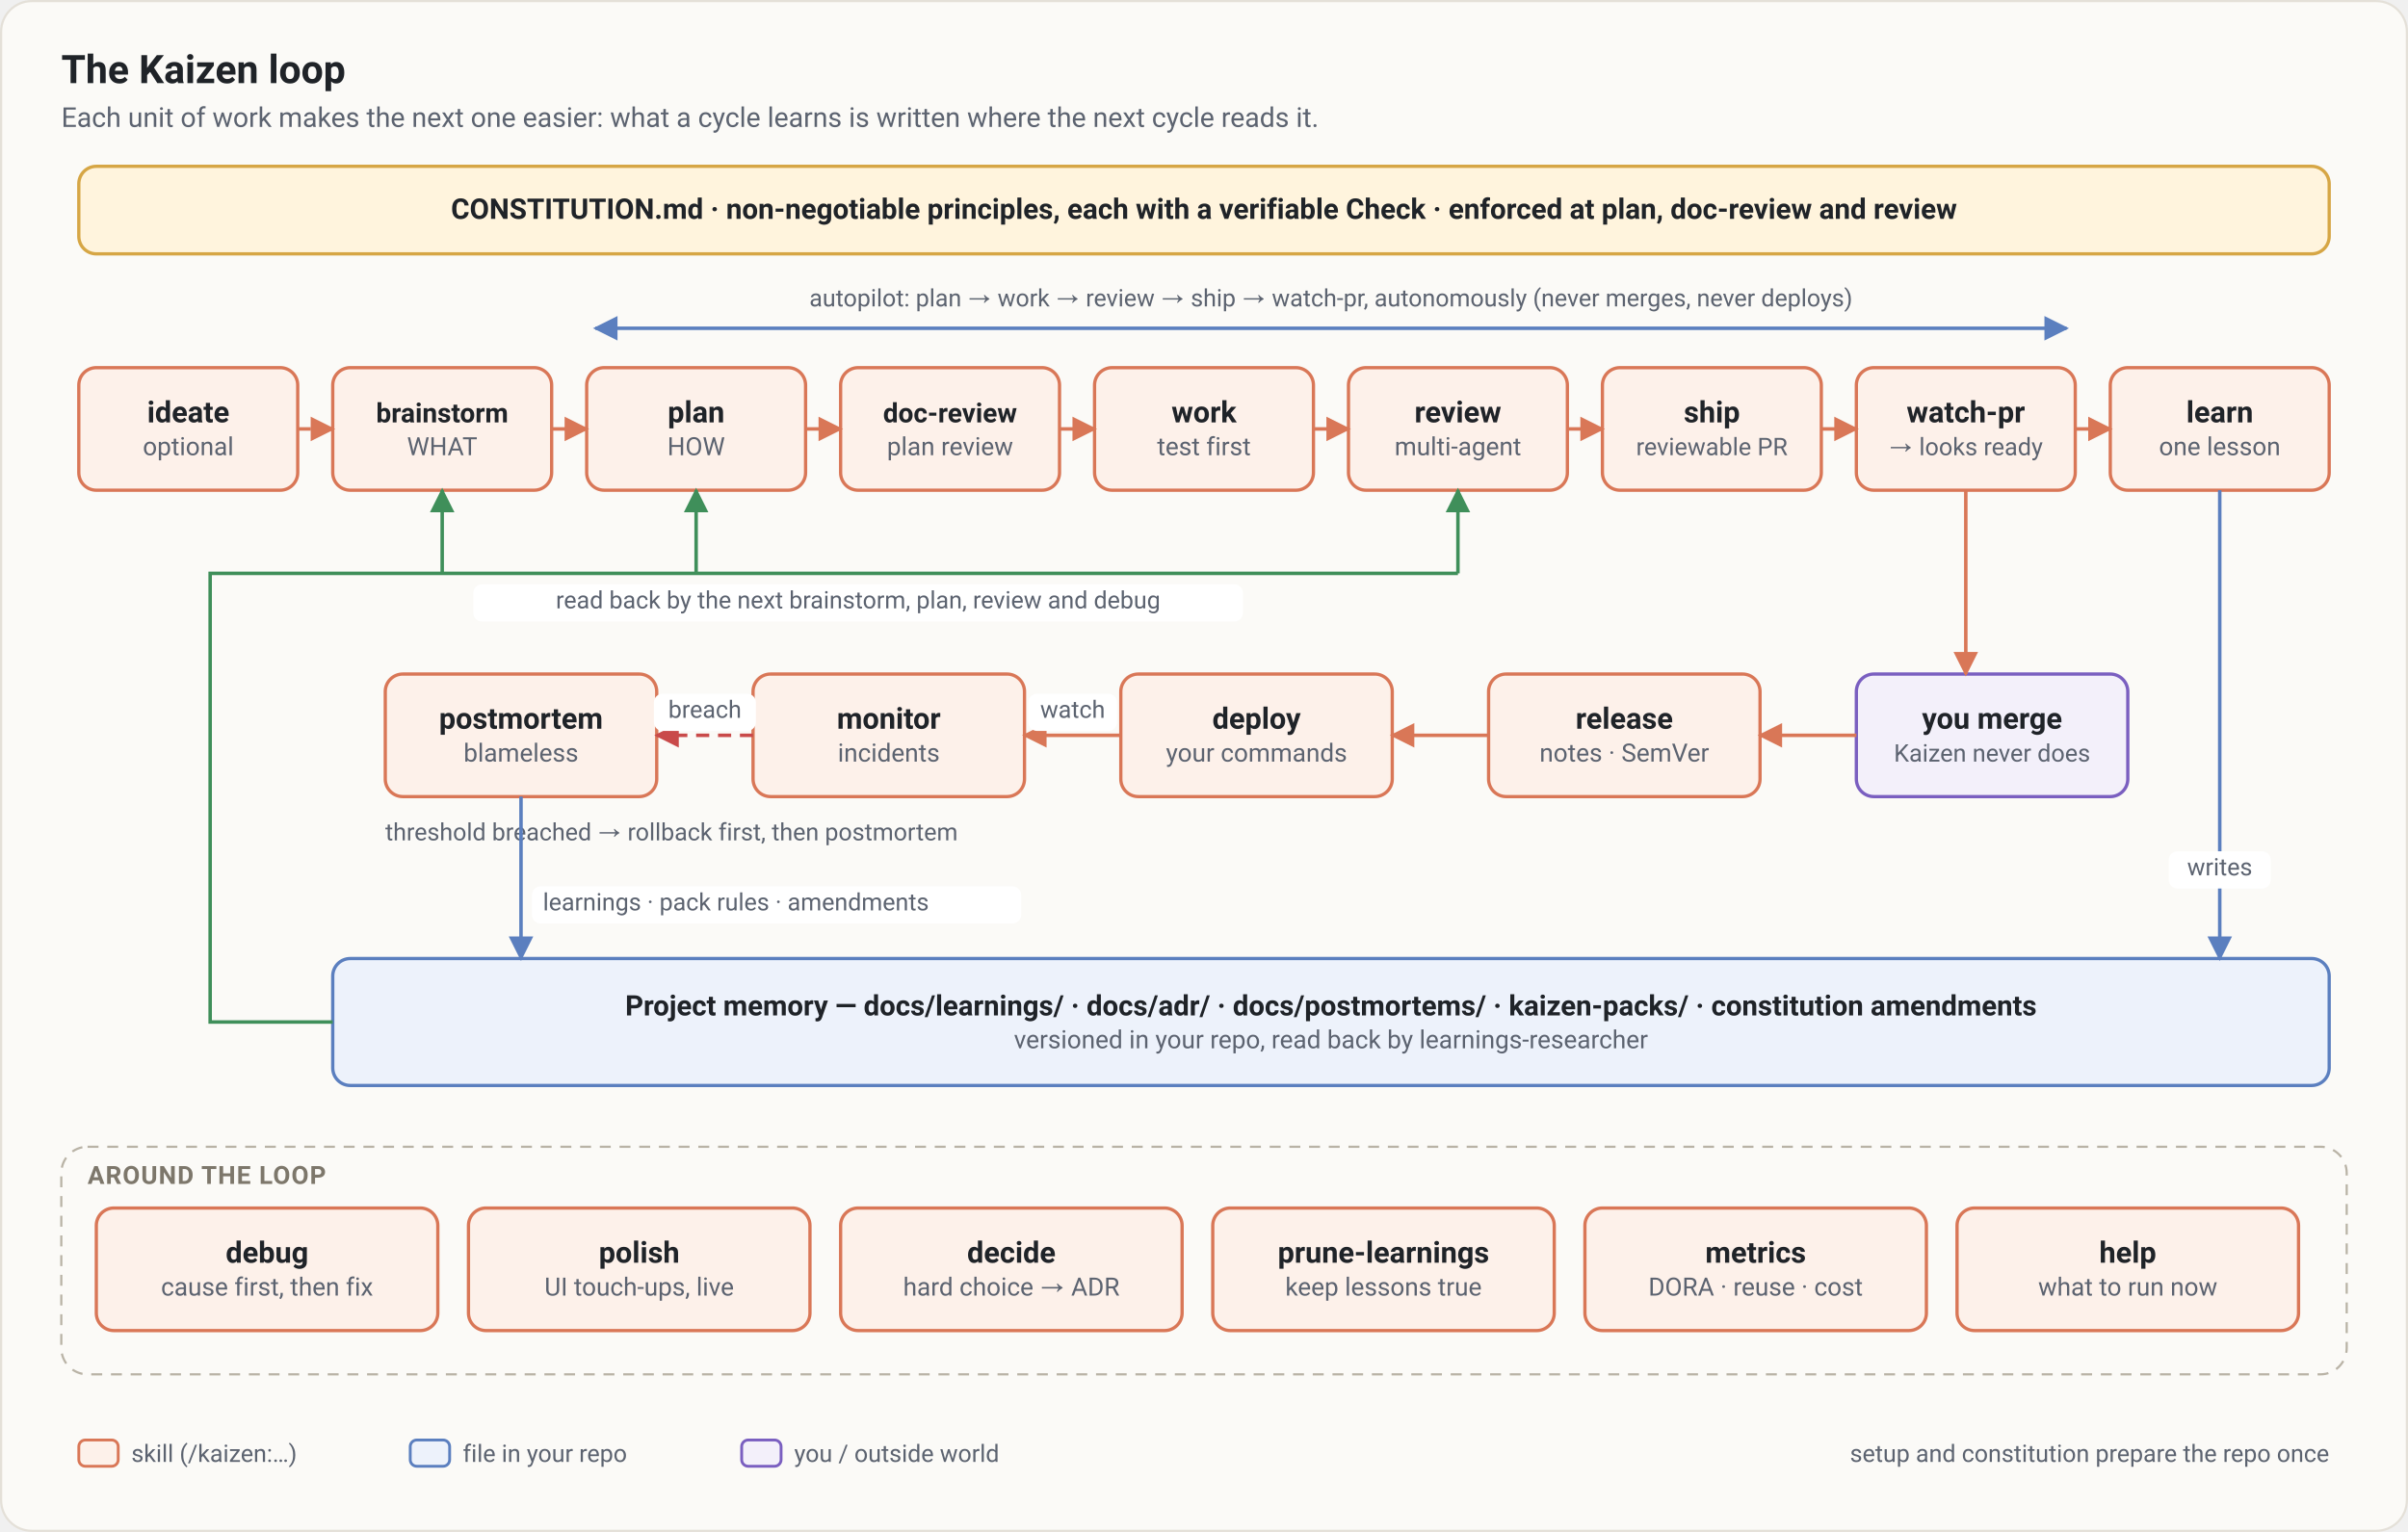
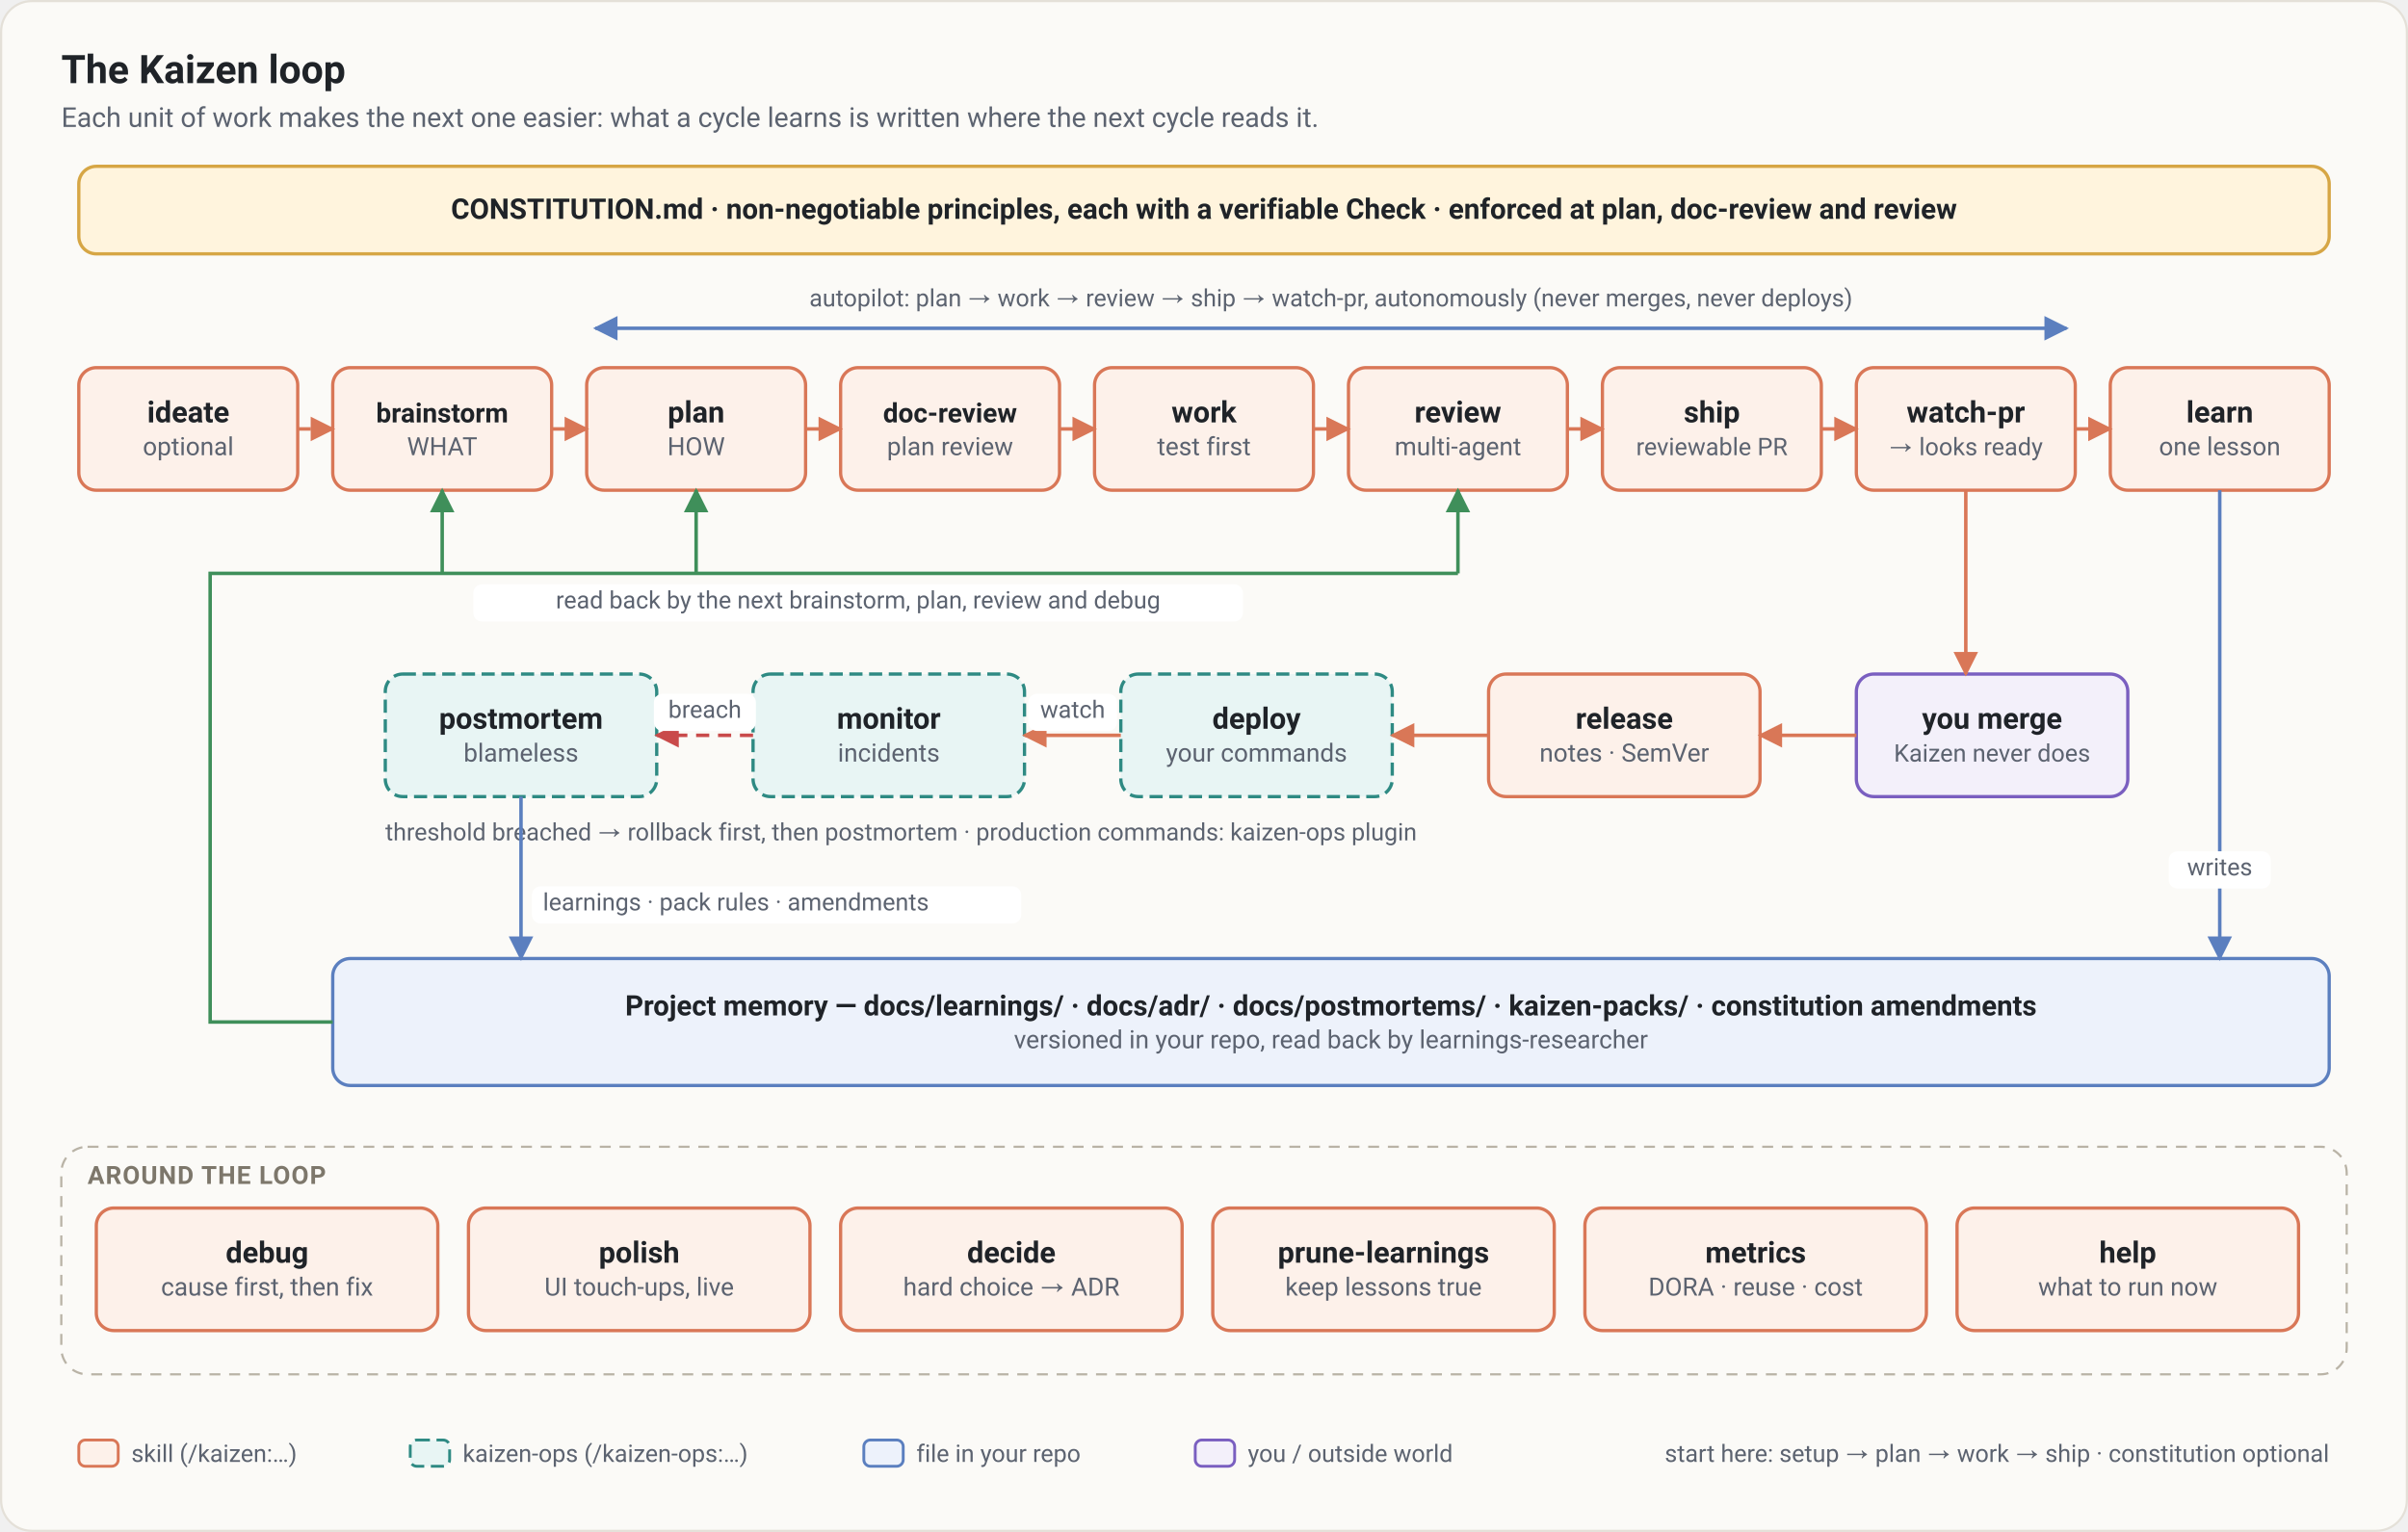
<svg xmlns="http://www.w3.org/2000/svg" width="1100" height="700" viewBox="0 0 1100 700" role="img" aria-labelledby="t d">
  <style>
  .bg { fill: #fbfaf7; stroke: #e4e0d8; }
  text { font-family: ui-sans-serif, system-ui, -apple-system, "Segoe UI", Roboto, Helvetica, Arial, sans-serif; fill: #1f2328; }
  .title { font-size: 18px; font-weight: 700; }
  .desc { font-size: 12.5px; fill: #5c6370; }
  .label { font-size: 13.5px; font-weight: 600; }
  .t12 { font-size: 12px; }
  .sub { font-size: 11.5px; fill: #5c6370; }
  .small { font-size: 11px; fill: #5c6370; }
  .edge { font-size: 11px; fill: #5c6370; }
  .mono { font-family: ui-monospace, SFMono-Regular, Menlo, Consolas, monospace; }
  .skill { fill: #fdf1ea; stroke: #d97757; }
+   .ops { fill: #e8f5f4; stroke: #2e8a83; stroke-dasharray: 6 3; }
  .artifact { fill: #edf2fb; stroke: #5b7fbf; }
  .gate { fill: #fdeeee; stroke: #c94a4a; }
  .agent { fill: #ecf6ef; stroke: #3f8f5a; }
  .outside { fill: #f3f0fa; stroke: #7a5fc0; }
  .state { fill: #fff8e1; stroke: #b8901c; }
  .plain { fill: #ffffff; stroke: #c9c4ba; }
  .region { fill: none; stroke: #b9b3a6; stroke-dasharray: 5 4; }
  .regionlabel { font-size: 11.5px; font-weight: 600; fill: #7d776b; letter-spacing: .04em; }
  .band { fill: #fff4dd; stroke: #d6a645; }
  .line { fill: none; stroke: #6e7681; stroke-width: 1.6; }
  .line.accent { stroke: #d97757; }
  .line.bad { stroke: #c94a4a; }
  .line.ok { stroke: #3f8f5a; }
  .line.blue { stroke: #5b7fbf; }
  .dashed { stroke-dasharray: 6 4; }
  .head { fill: #6e7681; }
  .head.accent { fill: #d97757; }
  .head.bad { fill: #c94a4a; }
  .head.ok { fill: #3f8f5a; }
  .head.blue { fill: #5b7fbf; }
  .pill { fill: #ffffff; stroke: none; }
  @media (prefers-color-scheme: dark) {
    .bg { fill: #161b22; stroke: #30363d; }
    text { fill: #e6edf3; }
    .desc, .sub, .small, .edge { fill: #9aa4b0; }
    .skill { fill: #3a2419; stroke: #e08b6c; }
+     .ops { fill: #15302e; stroke: #4fb8ae; }
    .artifact { fill: #1b2638; stroke: #7c9fd8; }
    .gate { fill: #3a1d1f; stroke: #e06c6c; }
    .agent { fill: #18301f; stroke: #5fb07a; }
    .outside { fill: #271f3d; stroke: #a08ae0; }
    .state { fill: #33290f; stroke: #d6b043; }
    .plain { fill: #1f2630; stroke: #4a525d; }
    .region { stroke: #5a6270; }
    .regionlabel { fill: #a39d90; }
    .band { fill: #33290f; stroke: #c99a3b; }
    .line { stroke: #9aa4b0; }
    .line.accent { stroke: #e08b6c; }
    .line.bad { stroke: #e06c6c; }
    .line.ok { stroke: #5fb07a; }
    .line.blue { stroke: #7c9fd8; }
    .head { fill: #9aa4b0; }
    .head.accent { fill: #e08b6c; }
    .head.bad { fill: #e06c6c; }
    .head.ok { fill: #5fb07a; }
    .head.blue { fill: #7c9fd8; }
    .pill { fill: #161b22; }
  }
</style>
  <defs>
    <marker id="h-default" viewBox="0 0 10 10" refX="9" refY="5" markerWidth="7" markerHeight="7" orient="auto-start-reverse">
      <path class="head" d="M0,0 L10,5 L0,10 z" />
    </marker>
    <marker id="s-default" viewBox="0 0 10 10" refX="9" refY="5" markerWidth="7" markerHeight="7" orient="auto-start-reverse">
      <path class="head" d="M0,0 L10,5 L0,10 z" />
    </marker>
    <marker id="h-accent" viewBox="0 0 10 10" refX="9" refY="5" markerWidth="7" markerHeight="7" orient="auto-start-reverse">
      <path class="head accent" d="M0,0 L10,5 L0,10 z" />
    </marker>
    <marker id="s-accent" viewBox="0 0 10 10" refX="9" refY="5" markerWidth="7" markerHeight="7" orient="auto-start-reverse">
      <path class="head accent" d="M0,0 L10,5 L0,10 z" />
    </marker>
    <marker id="h-bad" viewBox="0 0 10 10" refX="9" refY="5" markerWidth="7" markerHeight="7" orient="auto-start-reverse">
      <path class="head bad" d="M0,0 L10,5 L0,10 z" />
    </marker>
    <marker id="s-bad" viewBox="0 0 10 10" refX="9" refY="5" markerWidth="7" markerHeight="7" orient="auto-start-reverse">
      <path class="head bad" d="M0,0 L10,5 L0,10 z" />
    </marker>
    <marker id="h-ok" viewBox="0 0 10 10" refX="9" refY="5" markerWidth="7" markerHeight="7" orient="auto-start-reverse">
      <path class="head ok" d="M0,0 L10,5 L0,10 z" />
    </marker>
    <marker id="s-ok" viewBox="0 0 10 10" refX="9" refY="5" markerWidth="7" markerHeight="7" orient="auto-start-reverse">
      <path class="head ok" d="M0,0 L10,5 L0,10 z" />
    </marker>
    <marker id="h-blue" viewBox="0 0 10 10" refX="9" refY="5" markerWidth="7" markerHeight="7" orient="auto-start-reverse">
      <path class="head blue" d="M0,0 L10,5 L0,10 z" />
    </marker>
    <marker id="s-blue" viewBox="0 0 10 10" refX="9" refY="5" markerWidth="7" markerHeight="7" orient="auto-start-reverse">
      <path class="head blue" d="M0,0 L10,5 L0,10 z" />
    </marker>
  </defs>
  <rect class="bg" x="0.5" y="0.5" width="1099" height="699" rx="14" />
  <text class="title" x="28" y="38">The Kaizen loop</text>
  <text class="desc" x="28" y="58">Each unit of work makes the next one easier: what a cycle learns is written where the next cycle reads it.</text>
  <rect class="band" x="36" y="76" width="1028" height="40" rx="8" stroke-width="1.5" />
  <text class="label" x="550" y="100" text-anchor="middle" style="font-size:13px">CONSTITUTION.md  ·  non-negotiable principles, each with a verifiable Check  ·  enforced at plan, doc-review and review</text>
  <rect class="skill" x="36" y="168" width="100" height="56" rx="8" stroke-width="1.5" />
  <text class="label" x="86" y="193" text-anchor="middle">ideate</text>
  <text class="sub" x="86" y="208" text-anchor="middle">optional</text>
  <rect class="skill" x="152" y="168" width="100" height="56" rx="8" stroke-width="1.5" />
  <text class="label" x="202" y="193" text-anchor="middle" style="font-size:12.3px">brainstorm</text>
  <text class="sub" x="202" y="208" text-anchor="middle">WHAT</text>
  <rect class="skill" x="268" y="168" width="100" height="56" rx="8" stroke-width="1.5" />
  <text class="label" x="318" y="193" text-anchor="middle">plan</text>
  <text class="sub" x="318" y="208" text-anchor="middle">HOW</text>
  <rect class="skill" x="384" y="168" width="100" height="56" rx="8" stroke-width="1.5" />
  <text class="label" x="434" y="193" text-anchor="middle" style="font-size:12.3px">doc-review</text>
  <text class="sub" x="434" y="208" text-anchor="middle">plan review</text>
  <rect class="skill" x="500" y="168" width="100" height="56" rx="8" stroke-width="1.5" />
  <text class="label" x="550" y="193" text-anchor="middle">work</text>
  <text class="sub" x="550" y="208" text-anchor="middle">test first</text>
  <rect class="skill" x="616" y="168" width="100" height="56" rx="8" stroke-width="1.5" />
  <text class="label" x="666" y="193" text-anchor="middle">review</text>
  <text class="sub" x="666" y="208" text-anchor="middle">multi-agent</text>
  <rect class="skill" x="732" y="168" width="100" height="56" rx="8" stroke-width="1.5" />
  <text class="label" x="782" y="193" text-anchor="middle">ship</text>
  <text class="sub" x="782" y="208" text-anchor="middle" style="font-size:11.1px">reviewable PR</text>
  <rect class="skill" x="848" y="168" width="100" height="56" rx="8" stroke-width="1.5" />
  <text class="label" x="898" y="193" text-anchor="middle">watch-pr</text>
  <text class="sub" x="898" y="208" text-anchor="middle" style="font-size:11.1px">→ looks ready</text>
  <rect class="skill" x="964" y="168" width="100" height="56" rx="8" stroke-width="1.5" />
  <text class="label" x="1014" y="193" text-anchor="middle">learn</text>
  <text class="sub" x="1014" y="208" text-anchor="middle">one lesson</text>
  <path class="line accent dashed" d="M136,196 L152,196" marker-end="url(#h-accent)" />
  <path class="line accent" d="M252,196 L268,196" marker-end="url(#h-accent)" />
  <path class="line accent" d="M368,196 L384,196" marker-end="url(#h-accent)" />
  <path class="line accent" d="M484,196 L500,196" marker-end="url(#h-accent)" />
  <path class="line accent" d="M600,196 L616,196" marker-end="url(#h-accent)" />
  <path class="line accent" d="M716,196 L732,196" marker-end="url(#h-accent)" />
  <path class="line accent" d="M832,196 L848,196" marker-end="url(#h-accent)" />
  <path class="line accent" d="M948,196 L964,196" marker-end="url(#h-accent)" />
  <path class="line blue" d="M272,150 L944,150" marker-end="url(#h-blue)" marker-start="url(#s-blue)" />
  <text class="small" x="608" y="140" text-anchor="middle">autopilot: plan → work → review → ship → watch-pr, autonomously (never merges, never deploys)</text>
  <rect class="outside" x="848" y="308" width="124" height="56" rx="8" stroke-width="1.5" />
  <text class="label" x="910" y="333" text-anchor="middle">you merge</text>
  <text class="sub" x="910" y="348" text-anchor="middle" style="font-size:11.1px">Kaizen never does</text>
  <rect class="skill" x="680" y="308" width="124" height="56" rx="8" stroke-width="1.5" />
  <text class="label" x="742" y="333" text-anchor="middle">release</text>
  <text class="sub" x="742" y="348" text-anchor="middle">notes · SemVer</text>
-   <rect class="skill" x="512" y="308" width="124" height="56" rx="8" stroke-width="1.5" />
+   <rect class="ops" x="512" y="308" width="124" height="56" rx="8" stroke-width="1.5" />
  <text class="label" x="574" y="333" text-anchor="middle">deploy</text>
  <text class="sub" x="574" y="348" text-anchor="middle">your commands</text>
-   <rect class="skill" x="344" y="308" width="124" height="56" rx="8" stroke-width="1.5" />
+   <rect class="ops" x="344" y="308" width="124" height="56" rx="8" stroke-width="1.5" />
  <text class="label" x="406" y="333" text-anchor="middle">monitor</text>
  <text class="sub" x="406" y="348" text-anchor="middle">incidents</text>
-   <rect class="skill" x="176" y="308" width="124" height="56" rx="8" stroke-width="1.5" />
+   <rect class="ops" x="176" y="308" width="124" height="56" rx="8" stroke-width="1.5" />
  <text class="label" x="238" y="333" text-anchor="middle">postmortem</text>
  <text class="sub" x="238" y="348" text-anchor="middle">blameless</text>
  <path class="line accent" d="M898,224 L898,308" marker-end="url(#h-accent)" />
  <path class="line accent" d="M848,336 L804,336" marker-end="url(#h-accent)" />
  <path class="line accent" d="M680,336 L636,336" marker-end="url(#h-accent)" />
  <path class="line accent" d="M512,336 L468,336" marker-end="url(#h-accent)" />
  <rect class="pill" x="469.75" y="317" width="40.5" height="17" rx="4" />
  <text class="edge" x="490" y="328" text-anchor="middle">watch</text>
  <path class="line bad dashed" d="M344,336 L300,336" marker-end="url(#h-bad)" />
  <rect class="pill" x="298.7" y="317" width="46.6" height="17" rx="4" />
  <text class="edge" x="322" y="328" text-anchor="middle">breach</text>
-   <text class="small" x="176" y="384" text-anchor="start">threshold breached → rollback first, then postmortem</text>
+   <text class="small" x="176" y="384" text-anchor="start">threshold breached → rollback first, then postmortem · production commands: kaizen-ops plugin</text>
  <rect class="artifact" x="152" y="438" width="912" height="58" rx="8" stroke-width="1.5" />
  <text class="label" x="608" y="464" text-anchor="middle" style="font-size:12.9px">Project memory — docs/learnings/ · docs/adr/ · docs/postmortems/ · kaizen-packs/ · constitution amendments</text>
  <text class="sub" x="608" y="479" text-anchor="middle">versioned in your repo, read back by learnings-researcher</text>
  <path class="line blue" d="M1014,224 L1014,438" marker-end="url(#h-blue)" />
  <rect class="pill" x="990.7" y="389" width="46.6" height="17" rx="4" />
  <text class="edge" x="1014" y="400" text-anchor="middle">writes</text>
  <path class="line blue" d="M238,364 L238,438" marker-end="url(#h-blue)" />
  <rect class="pill" x="243" y="405" width="223.5" height="17" rx="4" />
  <text class="edge" x="248" y="416" text-anchor="start">learnings · pack rules · amendments</text>
  <path class="line ok" d="M152,467 L96,467 L96,262 L666,262" />
  <path class="line ok" d="M202,262 L202,224" marker-end="url(#h-ok)" />
  <path class="line ok" d="M318,262 L318,224" marker-end="url(#h-ok)" />
  <path class="line ok" d="M666,262 L666,224" marker-end="url(#h-ok)" />
  <rect class="pill" x="216.2" y="267" width="351.6" height="17" rx="4" />
  <text class="edge" x="392" y="278" text-anchor="middle">read back by the next brainstorm, plan, review and debug</text>
  <rect class="region" x="28" y="524" width="1044" height="104" rx="12" />
  <text class="regionlabel" x="40" y="541">AROUND THE LOOP</text>
  <rect class="skill" x="44" y="552" width="156" height="56" rx="8" stroke-width="1.5" />
  <text class="label" x="122" y="577" text-anchor="middle">debug</text>
  <text class="sub" x="122" y="592" text-anchor="middle">cause first, then fix</text>
  <rect class="skill" x="214" y="552" width="156" height="56" rx="8" stroke-width="1.5" />
  <text class="label" x="292" y="577" text-anchor="middle">polish</text>
  <text class="sub" x="292" y="592" text-anchor="middle">UI touch-ups, live</text>
  <rect class="skill" x="384" y="552" width="156" height="56" rx="8" stroke-width="1.5" />
  <text class="label" x="462" y="577" text-anchor="middle">decide</text>
  <text class="sub" x="462" y="592" text-anchor="middle">hard choice → ADR</text>
  <rect class="skill" x="554" y="552" width="156" height="56" rx="8" stroke-width="1.5" />
  <text class="label" x="632" y="577" text-anchor="middle">prune-learnings</text>
  <text class="sub" x="632" y="592" text-anchor="middle">keep lessons true</text>
  <rect class="skill" x="724" y="552" width="156" height="56" rx="8" stroke-width="1.5" />
  <text class="label" x="802" y="577" text-anchor="middle">metrics</text>
  <text class="sub" x="802" y="592" text-anchor="middle">DORA · reuse · cost</text>
  <rect class="skill" x="894" y="552" width="156" height="56" rx="8" stroke-width="1.5" />
  <text class="label" x="972" y="577" text-anchor="middle">help</text>
  <text class="sub" x="972" y="592" text-anchor="middle">what to run now</text>
  <rect class="skill" x="36" y="658" width="18" height="12" rx="3" stroke-width="1.3" />
  <text class="small" x="60" y="668">skill (/kaizen:…)</text>
-   <rect class="artifact" x="187.4" y="658" width="18" height="12" rx="3" stroke-width="1.3" />
-   <text class="small" x="211.4" y="668">file in your repo</text>
-   <rect class="outside" x="338.8" y="658" width="18" height="12" rx="3" stroke-width="1.3" />
-   <text class="small" x="362.8" y="668">you / outside world</text>
-   <text class="small" x="1064" y="668" text-anchor="end">setup and constitution prepare the repo once</text>
+   <rect class="ops" x="187.4" y="658" width="18" height="12" rx="3" stroke-width="1.3" />
+   <text class="small" x="211.4" y="668">kaizen-ops (/kaizen-ops:…)</text>
+   <rect class="artifact" x="394.6" y="658" width="18" height="12" rx="3" stroke-width="1.3" />
+   <text class="small" x="418.6" y="668">file in your repo</text>
+   <rect class="outside" x="546" y="658" width="18" height="12" rx="3" stroke-width="1.3" />
+   <text class="small" x="570" y="668">you / outside world</text>
+   <text class="small" x="1064" y="668" text-anchor="end">start here: setup → plan → work → ship · constitution optional</text>
</svg>
